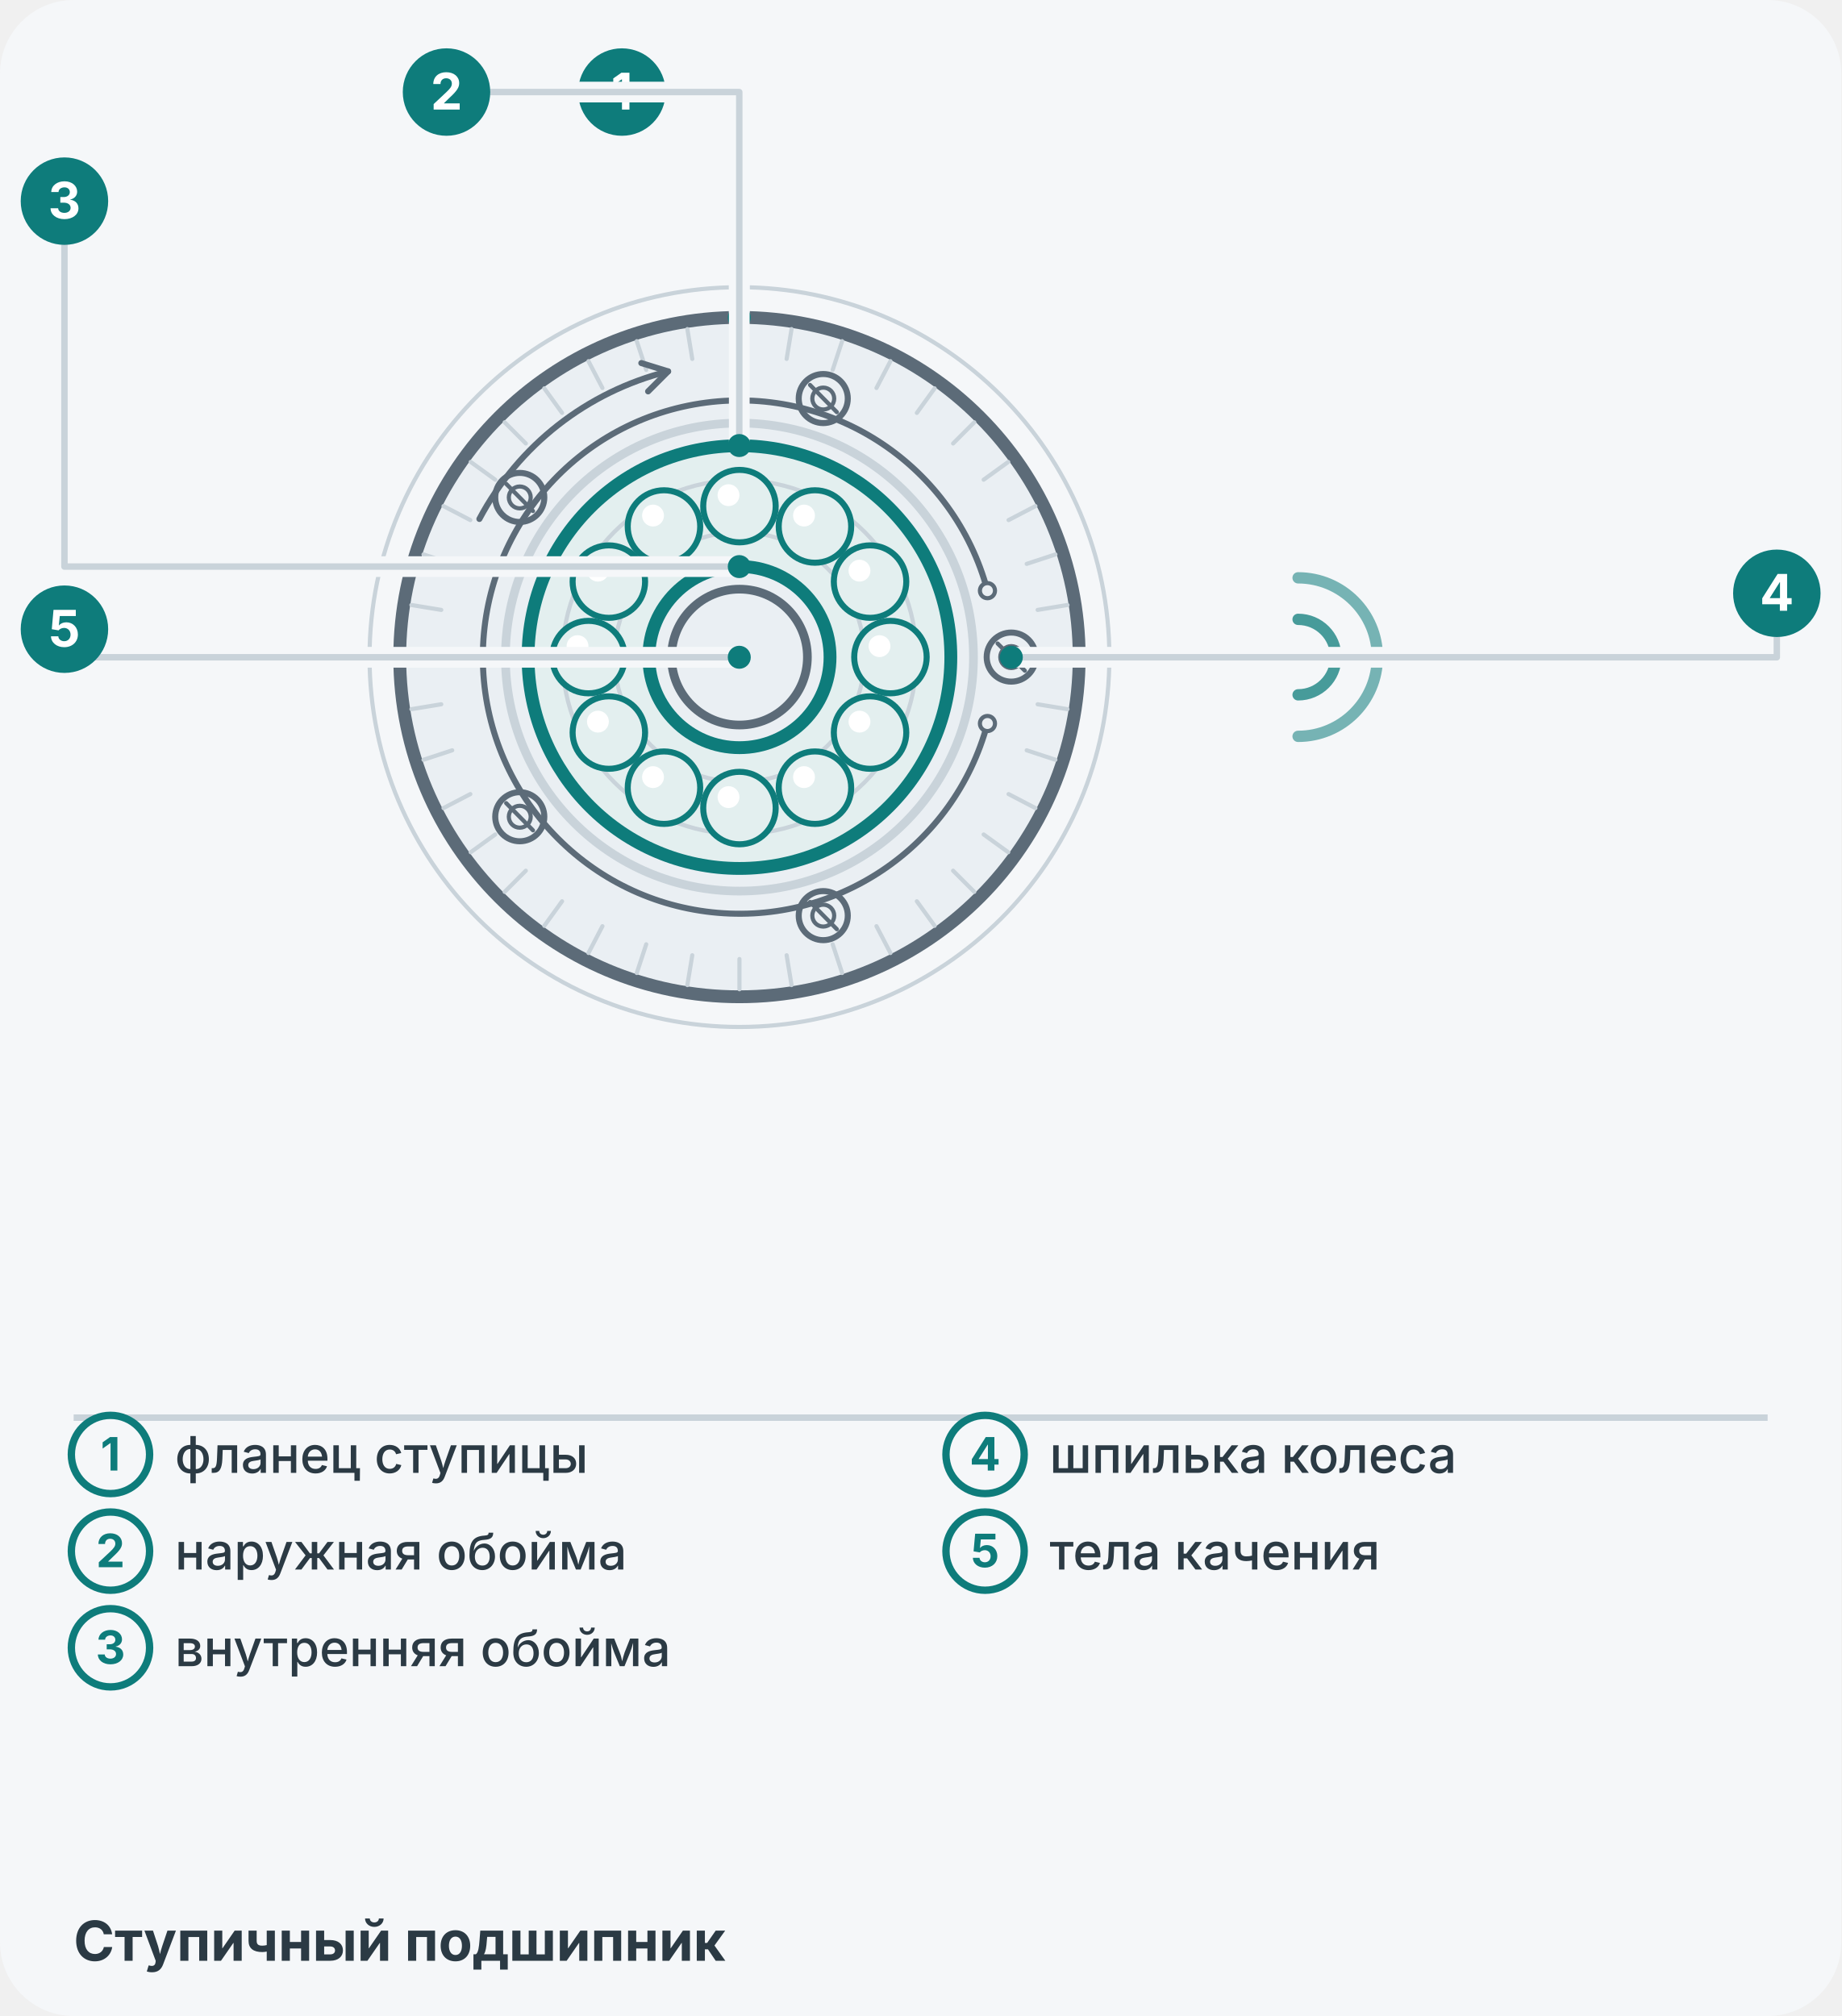
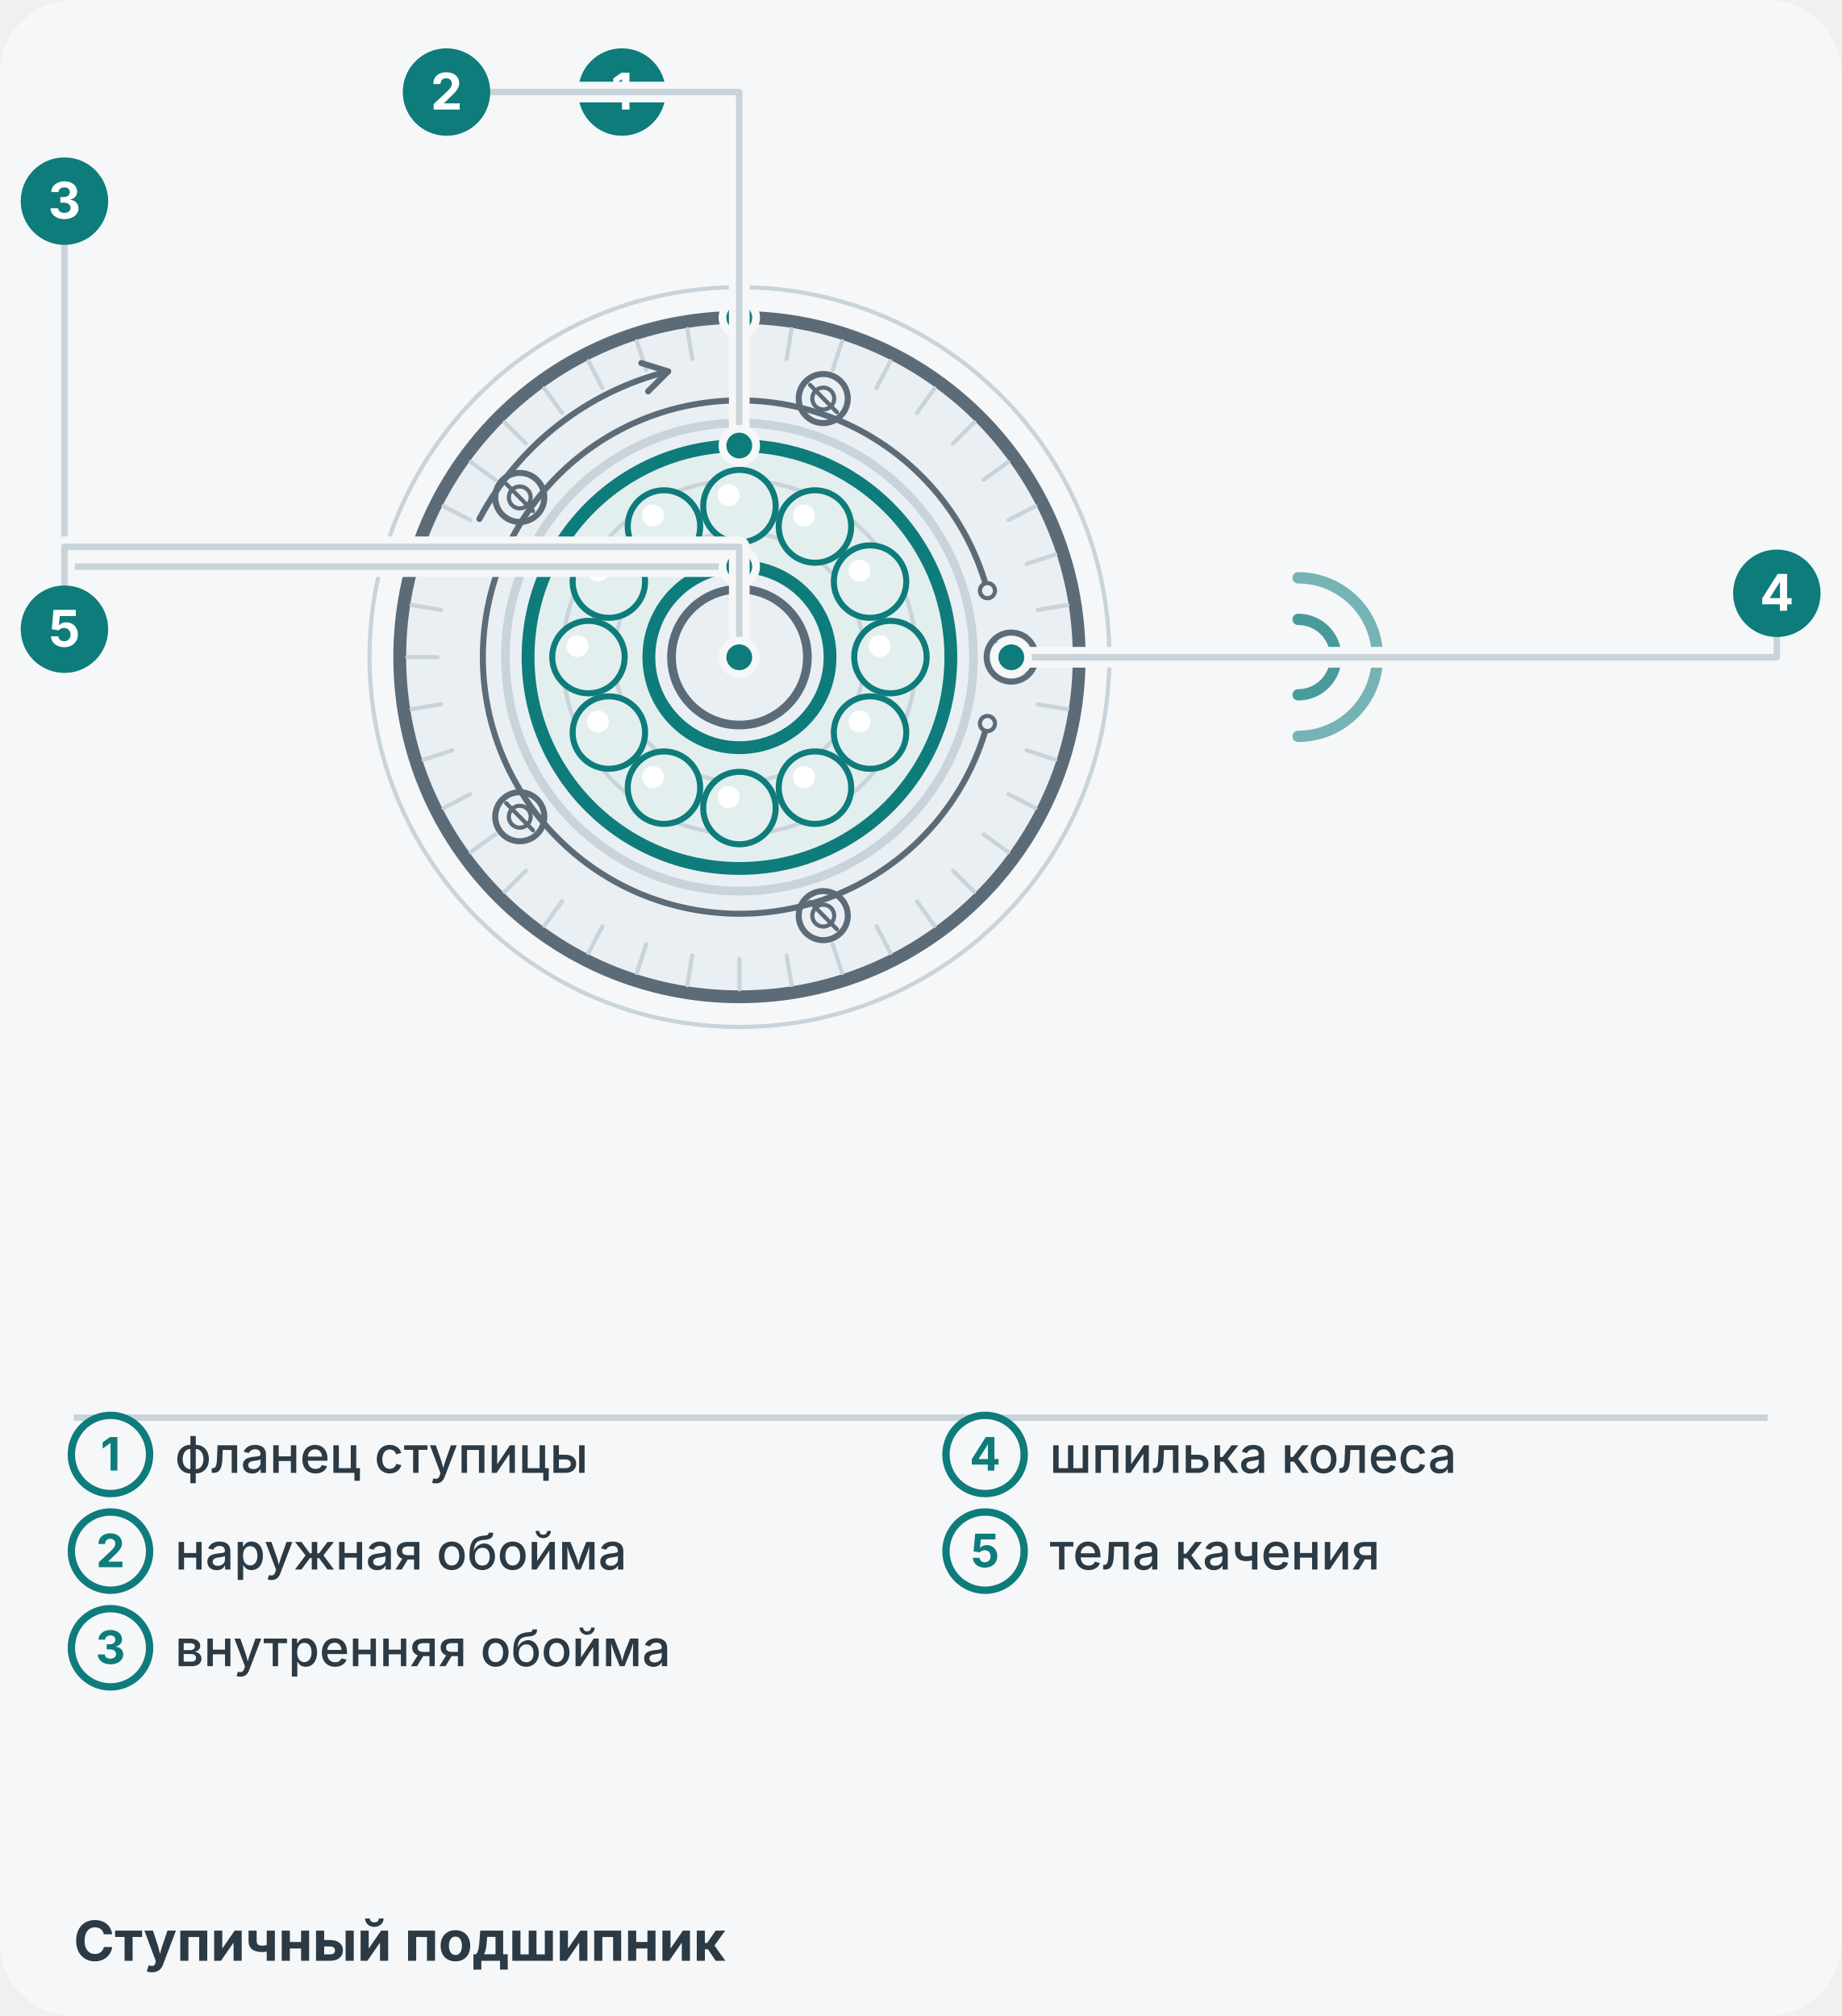
<svg xmlns="http://www.w3.org/2000/svg" viewBox="0 0 400 438" role="img" aria-label="Ступичный подшипник">
  <defs>
    <pattern id="mRub" width="7" height="7" patternUnits="userSpaceOnUse">
      <path d="M0 7 L7 0 M-1 1 L1 -1 M6 8 L8 6" stroke="#C9D3DA" stroke-width="1" />
      <path d="M0 0 L7 7 M-1 6 L1 8 M6 -1 L8 1" stroke="#C9D3DA" stroke-width="1" />
    </pattern>
    <pattern id="mCer" width="8" height="8" patternUnits="userSpaceOnUse">
      <circle cx="2" cy="2" r="1.2" fill="#C9D3DA" />
      <circle cx="6" cy="6" r="1.2" fill="#C9D3DA" />
    </pattern>
    <pattern id="mFric" width="6" height="6" patternUnits="userSpaceOnUse">
      <circle cx="1.5" cy="1.5" r="0.9" fill="#0E7C7B" opacity="0.55" />
      <circle cx="4.5" cy="4.5" r="0.9" fill="#0E7C7B" opacity="0.55" />
      <circle cx="4.5" cy="1.5" r="0.6" fill="#0E7C7B" opacity="0.35" />
    </pattern>
    <pattern id="mMet" width="6" height="6" patternUnits="userSpaceOnUse" patternTransform="rotate(45)">
      <path d="M0 0 V6" stroke="#C9D3DA" stroke-width="1" />
    </pattern>
  </defs>
  <rect width="400" height="438" rx="16" fill="#F5F7F9" />
  <g id="hl" />
  <g transform="translate(36,46) scale(0.82)">
    <g fill="none" stroke-linecap="round" stroke-linejoin="round">
      <circle cx="152.0" cy="118.0" r="98.0" stroke="#C9D3DA" stroke-width="1.1" fill="none" />
      <circle cx="152.0" cy="118.0" r="90.0" stroke="#5C6B78" stroke-width="3.4" fill="#EAEFF3" />
      <circle cx="224.0" cy="118.0" r="6.5" stroke="#5C6B78" stroke-width="1.6" fill="#EAEFF3" />
      <path d="M 220.4 114.4 L 227.6 121.6" stroke="#5C6B78" stroke-width="1.1" />
      <circle cx="224.0" cy="118.0" r="2.9" stroke="#5C6B78" stroke-width="1.1" fill="none" />
      <circle cx="174.2" cy="186.5" r="6.5" stroke="#5C6B78" stroke-width="1.6" fill="#EAEFF3" />
      <path d="M 170.7 182.9 L 177.8 190.1" stroke="#5C6B78" stroke-width="1.1" />
      <circle cx="174.2" cy="186.5" r="2.9" stroke="#5C6B78" stroke-width="1.1" fill="none" />
      <circle cx="93.8" cy="160.3" r="6.5" stroke="#5C6B78" stroke-width="1.6" fill="#EAEFF3" />
      <path d="M 90.2 156.7 L 97.3 163.9" stroke="#5C6B78" stroke-width="1.1" />
      <circle cx="93.8" cy="160.3" r="2.9" stroke="#5C6B78" stroke-width="1.1" fill="none" />
      <circle cx="93.8" cy="75.7" r="6.5" stroke="#5C6B78" stroke-width="1.6" fill="#EAEFF3" />
      <path d="M 90.2 72.1 L 97.3 79.3" stroke="#5C6B78" stroke-width="1.1" />
      <circle cx="93.8" cy="75.7" r="2.9" stroke="#5C6B78" stroke-width="1.1" fill="none" />
      <circle cx="174.2" cy="49.5" r="6.5" stroke="#5C6B78" stroke-width="1.6" fill="#EAEFF3" />
      <path d="M 170.7 45.9 L 177.8 53.1" stroke="#5C6B78" stroke-width="1.1" />
      <circle cx="174.2" cy="49.5" r="2.9" stroke="#5C6B78" stroke-width="1.1" fill="none" />
      <circle cx="152.0" cy="118.0" r="62.0" stroke="#C9D3DA" stroke-width="2.3" fill="none" />
      <path d="M 96.0 118.0 A 56.0 56.0 0 1 0 208.0 118.0 A 56.0 56.0 0 1 0 96.0 118.0 Z M 128.0 118.0 A 24.0 24.0 0 1 0 176.0 118.0 A 24.0 24.0 0 1 0 128.0 118.0 Z" fill="#E3EFEF" fill-rule="evenodd" stroke="none" />
      <circle cx="152.0" cy="118.0" r="56.0" stroke="#0E7C7B" stroke-width="3.4" fill="none" />
      <circle cx="152.0" cy="118.0" r="46.9" stroke="#C9D3DA" stroke-width="1.1" fill="none" />
      <circle cx="152.0" cy="118.0" r="24.0" stroke="#0E7C7B" stroke-width="3.4" fill="none" />
      <circle cx="152.0" cy="118.0" r="33.1" stroke="#C9D3DA" stroke-width="1.1" fill="none" />
      <circle cx="152.0" cy="118.0" r="40.0" stroke="#C9D3DA" stroke-width="1.1" fill="none" />
      <circle cx="192.0" cy="118.0" r="9.6" stroke="#0E7C7B" stroke-width="1.6" fill="#E3EFEF" />
      <circle cx="189.1" cy="115.1" r="2.9" stroke="none" stroke-width="0" fill="#FFFFFF" />
      <circle cx="186.6" cy="138.0" r="9.6" stroke="#0E7C7B" stroke-width="1.6" fill="#E3EFEF" />
      <circle cx="183.8" cy="135.1" r="2.9" stroke="none" stroke-width="0" fill="#FFFFFF" />
      <circle cx="172.0" cy="152.6" r="9.6" stroke="#0E7C7B" stroke-width="1.6" fill="#E3EFEF" />
      <circle cx="169.1" cy="149.8" r="2.9" stroke="none" stroke-width="0" fill="#FFFFFF" />
      <circle cx="152.0" cy="158.0" r="9.6" stroke="#0E7C7B" stroke-width="1.6" fill="#E3EFEF" />
      <circle cx="149.1" cy="155.1" r="2.9" stroke="none" stroke-width="0" fill="#FFFFFF" />
      <circle cx="132.0" cy="152.6" r="9.6" stroke="#0E7C7B" stroke-width="1.6" fill="#E3EFEF" />
      <circle cx="129.1" cy="149.8" r="2.9" stroke="none" stroke-width="0" fill="#FFFFFF" />
      <circle cx="117.4" cy="138.0" r="9.6" stroke="#0E7C7B" stroke-width="1.6" fill="#E3EFEF" />
      <circle cx="114.5" cy="135.1" r="2.9" stroke="none" stroke-width="0" fill="#FFFFFF" />
      <circle cx="112.0" cy="118.0" r="9.6" stroke="#0E7C7B" stroke-width="1.6" fill="#E3EFEF" />
      <circle cx="109.1" cy="115.1" r="2.9" stroke="none" stroke-width="0" fill="#FFFFFF" />
      <circle cx="117.4" cy="98.0" r="9.6" stroke="#0E7C7B" stroke-width="1.6" fill="#E3EFEF" />
      <circle cx="114.5" cy="95.1" r="2.9" stroke="none" stroke-width="0" fill="#FFFFFF" />
      <circle cx="132.0" cy="83.4" r="9.6" stroke="#0E7C7B" stroke-width="1.6" fill="#E3EFEF" />
      <circle cx="129.1" cy="80.5" r="2.9" stroke="none" stroke-width="0" fill="#FFFFFF" />
      <circle cx="152.0" cy="78.0" r="9.6" stroke="#0E7C7B" stroke-width="1.6" fill="#E3EFEF" />
      <circle cx="149.1" cy="75.1" r="2.9" stroke="none" stroke-width="0" fill="#FFFFFF" />
      <circle cx="172.0" cy="83.4" r="9.6" stroke="#0E7C7B" stroke-width="1.6" fill="#E3EFEF" />
      <circle cx="169.1" cy="80.5" r="2.9" stroke="none" stroke-width="0" fill="#FFFFFF" />
      <circle cx="186.6" cy="98.0" r="9.6" stroke="#0E7C7B" stroke-width="1.6" fill="#E3EFEF" />
      <circle cx="183.8" cy="95.1" r="2.9" stroke="none" stroke-width="0" fill="#FFFFFF" />
      <circle cx="152.0" cy="118.0" r="18.0" stroke="#5C6B78" stroke-width="2.3" fill="#EAEFF3" />
      <path d="M 217.7 135.6 A 68 68 0 1 1 217.7 100.4" stroke="#5C6B78" stroke-width="1.6" fill="none" />
      <circle cx="217.7" cy="135.6" r="2.0" stroke="#5C6B78" stroke-width="1.1" fill="#EAEFF3" />
      <circle cx="217.7" cy="100.4" r="2.0" stroke="#5C6B78" stroke-width="1.1" fill="#EAEFF3" />
      <path d="M 232.0 118.0 L 240.0 118.0" stroke="#C9D3DA" stroke-width="1.1" />
      <path d="M 231.0 130.5 L 238.9 131.8" stroke="#C9D3DA" stroke-width="1.1" />
      <path d="M 228.1 142.7 L 235.7 145.2" stroke="#C9D3DA" stroke-width="1.1" />
      <path d="M 223.3 154.3 L 230.4 158.0" stroke="#C9D3DA" stroke-width="1.1" />
      <path d="M 216.7 165.0 L 223.2 169.7" stroke="#C9D3DA" stroke-width="1.1" />
      <path d="M 208.6 174.6 L 214.2 180.2" stroke="#C9D3DA" stroke-width="1.1" />
      <path d="M 199.0 182.7 L 203.7 189.2" stroke="#C9D3DA" stroke-width="1.1" />
      <path d="M 188.3 189.3 L 192.0 196.4" stroke="#C9D3DA" stroke-width="1.1" />
      <path d="M 176.7 194.1 L 179.2 201.7" stroke="#C9D3DA" stroke-width="1.1" />
      <path d="M 164.5 197.0 L 165.8 204.9" stroke="#C9D3DA" stroke-width="1.1" />
      <path d="M 152.0 198.0 L 152.0 206.0" stroke="#C9D3DA" stroke-width="1.1" />
      <path d="M 139.5 197.0 L 138.2 204.9" stroke="#C9D3DA" stroke-width="1.1" />
      <path d="M 127.3 194.1 L 124.8 201.7" stroke="#C9D3DA" stroke-width="1.1" />
      <path d="M 115.7 189.3 L 112.0 196.4" stroke="#C9D3DA" stroke-width="1.1" />
      <path d="M 105.0 182.7 L 100.3 189.2" stroke="#C9D3DA" stroke-width="1.1" />
      <path d="M 95.4 174.6 L 89.8 180.2" stroke="#C9D3DA" stroke-width="1.1" />
      <path d="M 87.3 165.0 L 80.8 169.7" stroke="#C9D3DA" stroke-width="1.1" />
      <path d="M 80.7 154.3 L 73.6 158.0" stroke="#C9D3DA" stroke-width="1.1" />
      <path d="M 75.9 142.7 L 68.3 145.2" stroke="#C9D3DA" stroke-width="1.1" />
      <path d="M 73.0 130.5 L 65.1 131.8" stroke="#C9D3DA" stroke-width="1.1" />
      <path d="M 72.0 118.0 L 64.0 118.0" stroke="#C9D3DA" stroke-width="1.1" />
      <path d="M 73.0 105.5 L 65.1 104.2" stroke="#C9D3DA" stroke-width="1.1" />
      <path d="M 75.9 93.3 L 68.3 90.8" stroke="#C9D3DA" stroke-width="1.1" />
      <path d="M 80.7 81.7 L 73.6 78.0" stroke="#C9D3DA" stroke-width="1.1" />
      <path d="M 87.3 71.0 L 80.8 66.3" stroke="#C9D3DA" stroke-width="1.1" />
      <path d="M 95.4 61.4 L 89.8 55.8" stroke="#C9D3DA" stroke-width="1.1" />
      <path d="M 105.0 53.3 L 100.3 46.8" stroke="#C9D3DA" stroke-width="1.1" />
      <path d="M 115.7 46.7 L 112.0 39.6" stroke="#C9D3DA" stroke-width="1.1" />
      <path d="M 127.3 41.9 L 124.8 34.3" stroke="#C9D3DA" stroke-width="1.1" />
      <path d="M 139.5 39.0 L 138.2 31.1" stroke="#C9D3DA" stroke-width="1.1" />
      <path d="M 152.0 38.0 L 152.0 30.0" stroke="#C9D3DA" stroke-width="1.1" />
      <path d="M 164.5 39.0 L 165.8 31.1" stroke="#C9D3DA" stroke-width="1.1" />
      <path d="M 176.7 41.9 L 179.2 34.3" stroke="#C9D3DA" stroke-width="1.1" />
      <path d="M 188.3 46.7 L 192.0 39.6" stroke="#C9D3DA" stroke-width="1.1" />
      <path d="M 199.0 53.3 L 203.7 46.8" stroke="#C9D3DA" stroke-width="1.1" />
      <path d="M 208.6 61.4 L 214.2 55.8" stroke="#C9D3DA" stroke-width="1.1" />
      <path d="M 216.7 71.0 L 223.2 66.3" stroke="#C9D3DA" stroke-width="1.1" />
      <path d="M 223.3 81.7 L 230.4 78.0" stroke="#C9D3DA" stroke-width="1.1" />
      <path d="M 228.1 93.3 L 235.7 90.8" stroke="#C9D3DA" stroke-width="1.1" />
      <path d="M 231.0 105.5 L 238.9 104.2" stroke="#C9D3DA" stroke-width="1.1" />
      <path d="M 83.1 81.4 A 78.0 78.0 0 0 1 133.1 42.3" stroke="#5C6B78" stroke-width="1.6" fill="none" />
      <path d="M 127.8 47.6 L 133.1 42.3 L 126.0 40.1" stroke="#5C6B78" stroke-width="1.6" fill="none" />
      <path d="M 300 108 A 10 10 0 0 1 300 128" stroke="#0E7C7B" stroke-width="3" opacity="0.75" />
      <path d="M 300 97 A 21 21 0 0 1 300 139" stroke="#0E7C7B" stroke-width="3" opacity="0.55" />
    </g>
  </g>
  <g fill="none" stroke-linecap="round" stroke-linejoin="round">
    <path d="M 135.1 20.0 L 160.6 20.0 L 160.6 69.0" stroke="#F5F7F9" stroke-width="4.5" fill="none" />
    <path d="M 135.1 20.0 L 160.6 20.0 L 160.6 69.0" stroke="#C9D3DA" stroke-width="1.4" fill="none" />
-     <circle cx="160.6" cy="69.0" r="2.5" fill="#0E7C7B" />
+     <circle cx="160.6" cy="69.0" r="4.5" fill="#F5F7F9" />
+     <circle cx="160.6" cy="69.0" r="2.8" fill="#0E7C7B" />
    <circle cx="135.1" cy="20.0" r="9.5" fill="#0E7C7B" />
    <text x="135.1" y="23.8" font-family="Manrope, Inter, system-ui, -apple-system, Segoe UI, sans-serif" font-size="11" font-weight="700" fill="#FFFFFF" text-anchor="middle">1</text>
    <path d="M 97.0 20.0 L 160.6 20.0 L 160.6 96.8" stroke="#F5F7F9" stroke-width="4.5" fill="none" />
    <path d="M 97.0 20.0 L 160.6 20.0 L 160.6 96.8" stroke="#C9D3DA" stroke-width="1.4" fill="none" />
-     <circle cx="160.6" cy="96.8" r="2.5" fill="#0E7C7B" />
+     <circle cx="160.6" cy="96.8" r="4.5" fill="#F5F7F9" />
+     <circle cx="160.6" cy="96.8" r="2.8" fill="#0E7C7B" />
    <circle cx="97.0" cy="20.0" r="9.5" fill="#0E7C7B" />
    <text x="97.0" y="23.8" font-family="Manrope, Inter, system-ui, -apple-system, Segoe UI, sans-serif" font-size="11" font-weight="700" fill="#FFFFFF" text-anchor="middle">2</text>
    <path d="M 14.0 43.7 L 14.0 123.1 L 160.6 123.1" stroke="#F5F7F9" stroke-width="4.5" fill="none" />
    <path d="M 14.0 43.7 L 14.0 123.1 L 160.6 123.1" stroke="#C9D3DA" stroke-width="1.4" fill="none" />
-     <circle cx="160.6" cy="123.1" r="2.5" fill="#0E7C7B" />
+     <circle cx="160.6" cy="123.1" r="4.5" fill="#F5F7F9" />
+     <circle cx="160.6" cy="123.1" r="2.8" fill="#0E7C7B" />
    <circle cx="14.0" cy="43.7" r="9.5" fill="#0E7C7B" />
    <text x="14.0" y="47.5" font-family="Manrope, Inter, system-ui, -apple-system, Segoe UI, sans-serif" font-size="11" font-weight="700" fill="#FFFFFF" text-anchor="middle">3</text>
    <path d="M 386.0 128.9 L 386.0 142.8 L 219.7 142.8" stroke="#F5F7F9" stroke-width="4.5" fill="none" />
    <path d="M 386.0 128.9 L 386.0 142.8 L 219.7 142.8" stroke="#C9D3DA" stroke-width="1.4" fill="none" />
-     <circle cx="219.7" cy="142.8" r="2.5" fill="#0E7C7B" />
+     <circle cx="219.7" cy="142.8" r="4.5" fill="#F5F7F9" />
+     <circle cx="219.7" cy="142.8" r="2.8" fill="#0E7C7B" />
    <circle cx="386.0" cy="128.9" r="9.5" fill="#0E7C7B" />
    <text x="386.0" y="132.7" font-family="Manrope, Inter, system-ui, -apple-system, Segoe UI, sans-serif" font-size="11" font-weight="700" fill="#FFFFFF" text-anchor="middle">4</text>
-     <path d="M 14.0 136.7 L 14.0 142.8 L 160.6 142.8" stroke="#F5F7F9" stroke-width="4.5" fill="none" />
-     <path d="M 14.0 136.7 L 14.0 142.8 L 160.6 142.8" stroke="#C9D3DA" stroke-width="1.4" fill="none" />
-     <circle cx="160.6" cy="142.8" r="2.5" fill="#0E7C7B" />
+     <path d="M 14.0 136.7 L 14.0 118.8 L 160.6 118.8 L 160.6 142.8" stroke="#F5F7F9" stroke-width="4.5" fill="none" />
+     <path d="M 14.0 136.7 L 14.0 118.8 L 160.6 118.8 L 160.6 142.8" stroke="#C9D3DA" stroke-width="1.4" fill="none" />
+     <circle cx="160.6" cy="142.8" r="4.5" fill="#F5F7F9" />
+     <circle cx="160.6" cy="142.8" r="2.8" fill="#0E7C7B" />
    <circle cx="14.0" cy="136.7" r="9.5" fill="#0E7C7B" />
    <text x="14.0" y="140.5" font-family="Manrope, Inter, system-ui, -apple-system, Segoe UI, sans-serif" font-size="11" font-weight="700" fill="#FFFFFF" text-anchor="middle">5</text>
  </g>
  <path d="M 16 308 L 384 308" stroke="#C9D3DA" stroke-width="1.4" fill="none" />
  <g>
    <circle cx="24" cy="316" r="8.5" fill="#F5F7F9" stroke="#0E7C7B" stroke-width="1.6" />
    <text x="24.0" y="319.5" font-family="Manrope, Inter, system-ui, -apple-system, Segoe UI, sans-serif" font-size="10" font-weight="700" fill="#0E7C7B" text-anchor="middle">1</text>
    <text x="38.0" y="320.0" font-family="Manrope, Inter, system-ui, -apple-system, Segoe UI, sans-serif" font-size="11" font-weight="500" fill="#2B3A44" text-anchor="start">фланец ступицы</text>
    <circle cx="24" cy="337" r="8.5" fill="#F5F7F9" stroke="#0E7C7B" stroke-width="1.6" />
    <text x="24.0" y="340.5" font-family="Manrope, Inter, system-ui, -apple-system, Segoe UI, sans-serif" font-size="10" font-weight="700" fill="#0E7C7B" text-anchor="middle">2</text>
    <text x="38.0" y="341.0" font-family="Manrope, Inter, system-ui, -apple-system, Segoe UI, sans-serif" font-size="11" font-weight="500" fill="#2B3A44" text-anchor="start">наружная обойма</text>
    <circle cx="24" cy="358" r="8.5" fill="#F5F7F9" stroke="#0E7C7B" stroke-width="1.6" />
    <text x="24.0" y="361.5" font-family="Manrope, Inter, system-ui, -apple-system, Segoe UI, sans-serif" font-size="10" font-weight="700" fill="#0E7C7B" text-anchor="middle">3</text>
    <text x="38.0" y="362.0" font-family="Manrope, Inter, system-ui, -apple-system, Segoe UI, sans-serif" font-size="11" font-weight="500" fill="#2B3A44" text-anchor="start">внутренняя обойма</text>
    <circle cx="214" cy="316" r="8.5" fill="#F5F7F9" stroke="#0E7C7B" stroke-width="1.6" />
    <text x="214.0" y="319.5" font-family="Manrope, Inter, system-ui, -apple-system, Segoe UI, sans-serif" font-size="10" font-weight="700" fill="#0E7C7B" text-anchor="middle">4</text>
    <text x="228.0" y="320.0" font-family="Manrope, Inter, system-ui, -apple-system, Segoe UI, sans-serif" font-size="11" font-weight="500" fill="#2B3A44" text-anchor="start">шпилька колеса</text>
    <circle cx="214" cy="337" r="8.5" fill="#F5F7F9" stroke="#0E7C7B" stroke-width="1.6" />
    <text x="214.0" y="340.5" font-family="Manrope, Inter, system-ui, -apple-system, Segoe UI, sans-serif" font-size="10" font-weight="700" fill="#0E7C7B" text-anchor="middle">5</text>
    <text x="228.0" y="341.0" font-family="Manrope, Inter, system-ui, -apple-system, Segoe UI, sans-serif" font-size="11" font-weight="500" fill="#2B3A44" text-anchor="start">тела качения</text>
  </g>
  <text x="16.0" y="426.0" font-family="Manrope, Inter, system-ui, -apple-system, Segoe UI, sans-serif" font-size="12" font-weight="700" fill="#2B3A44" text-anchor="start">Ступичный подшипник</text>
</svg>
